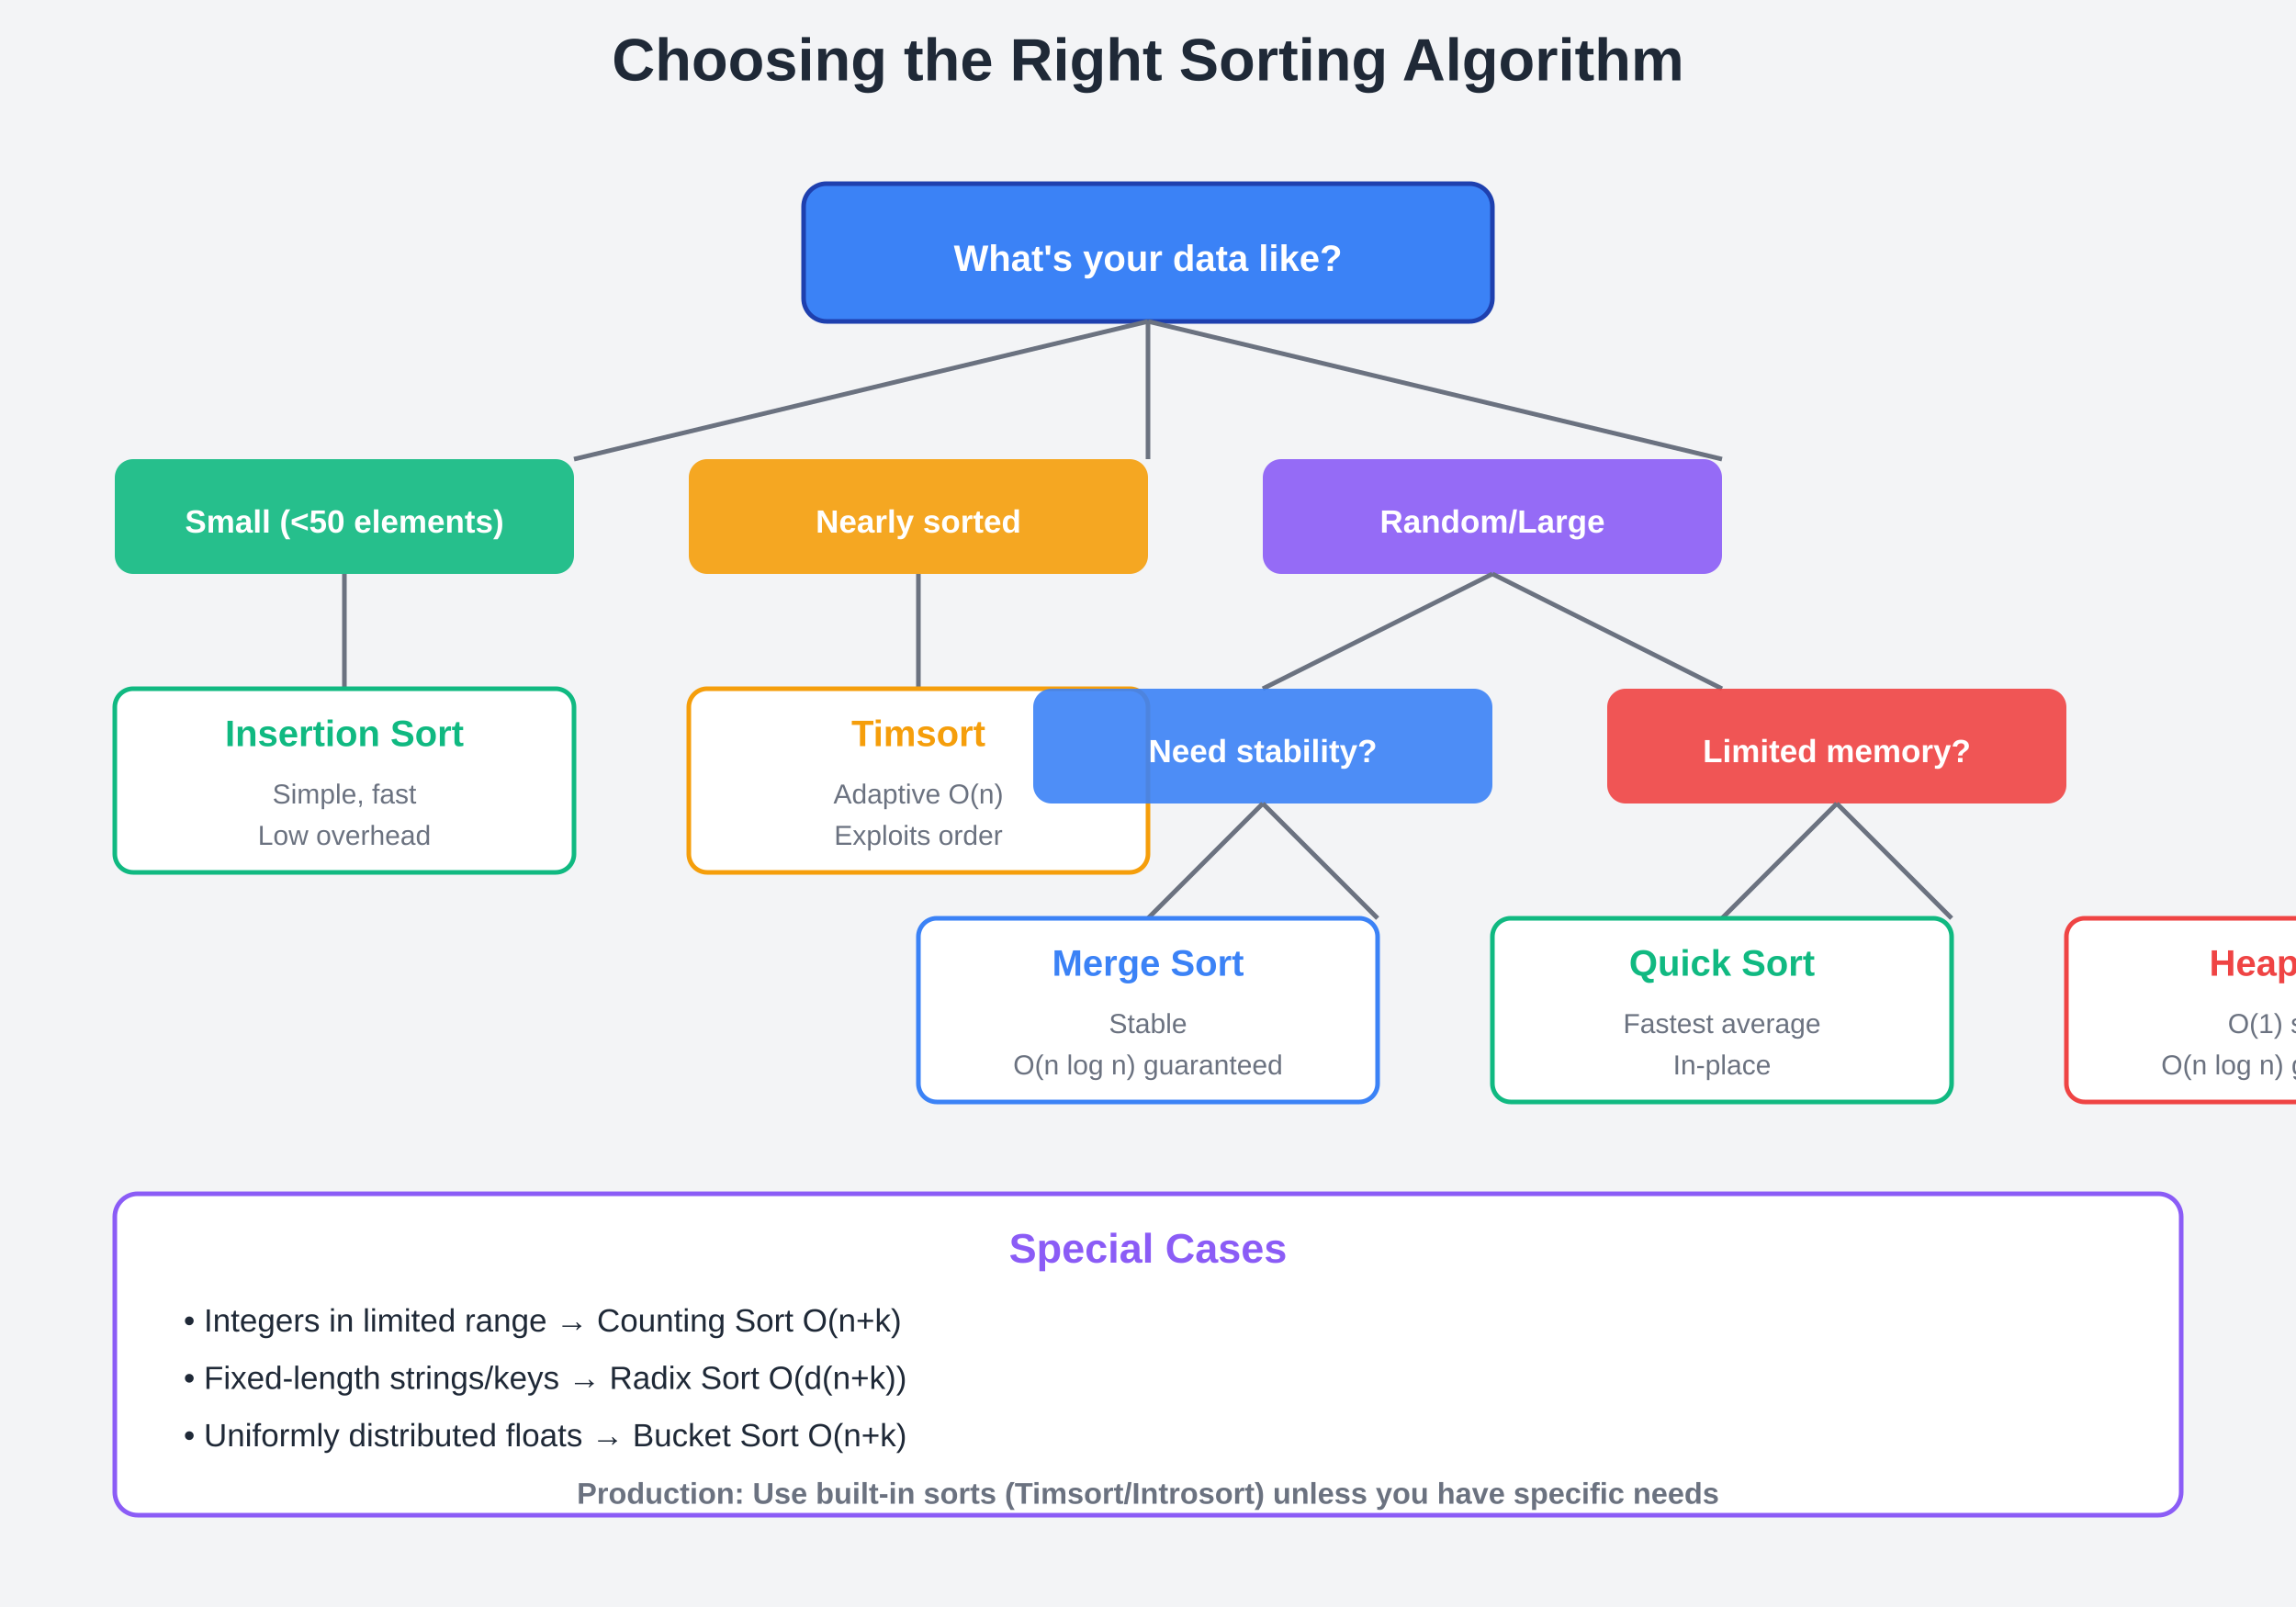
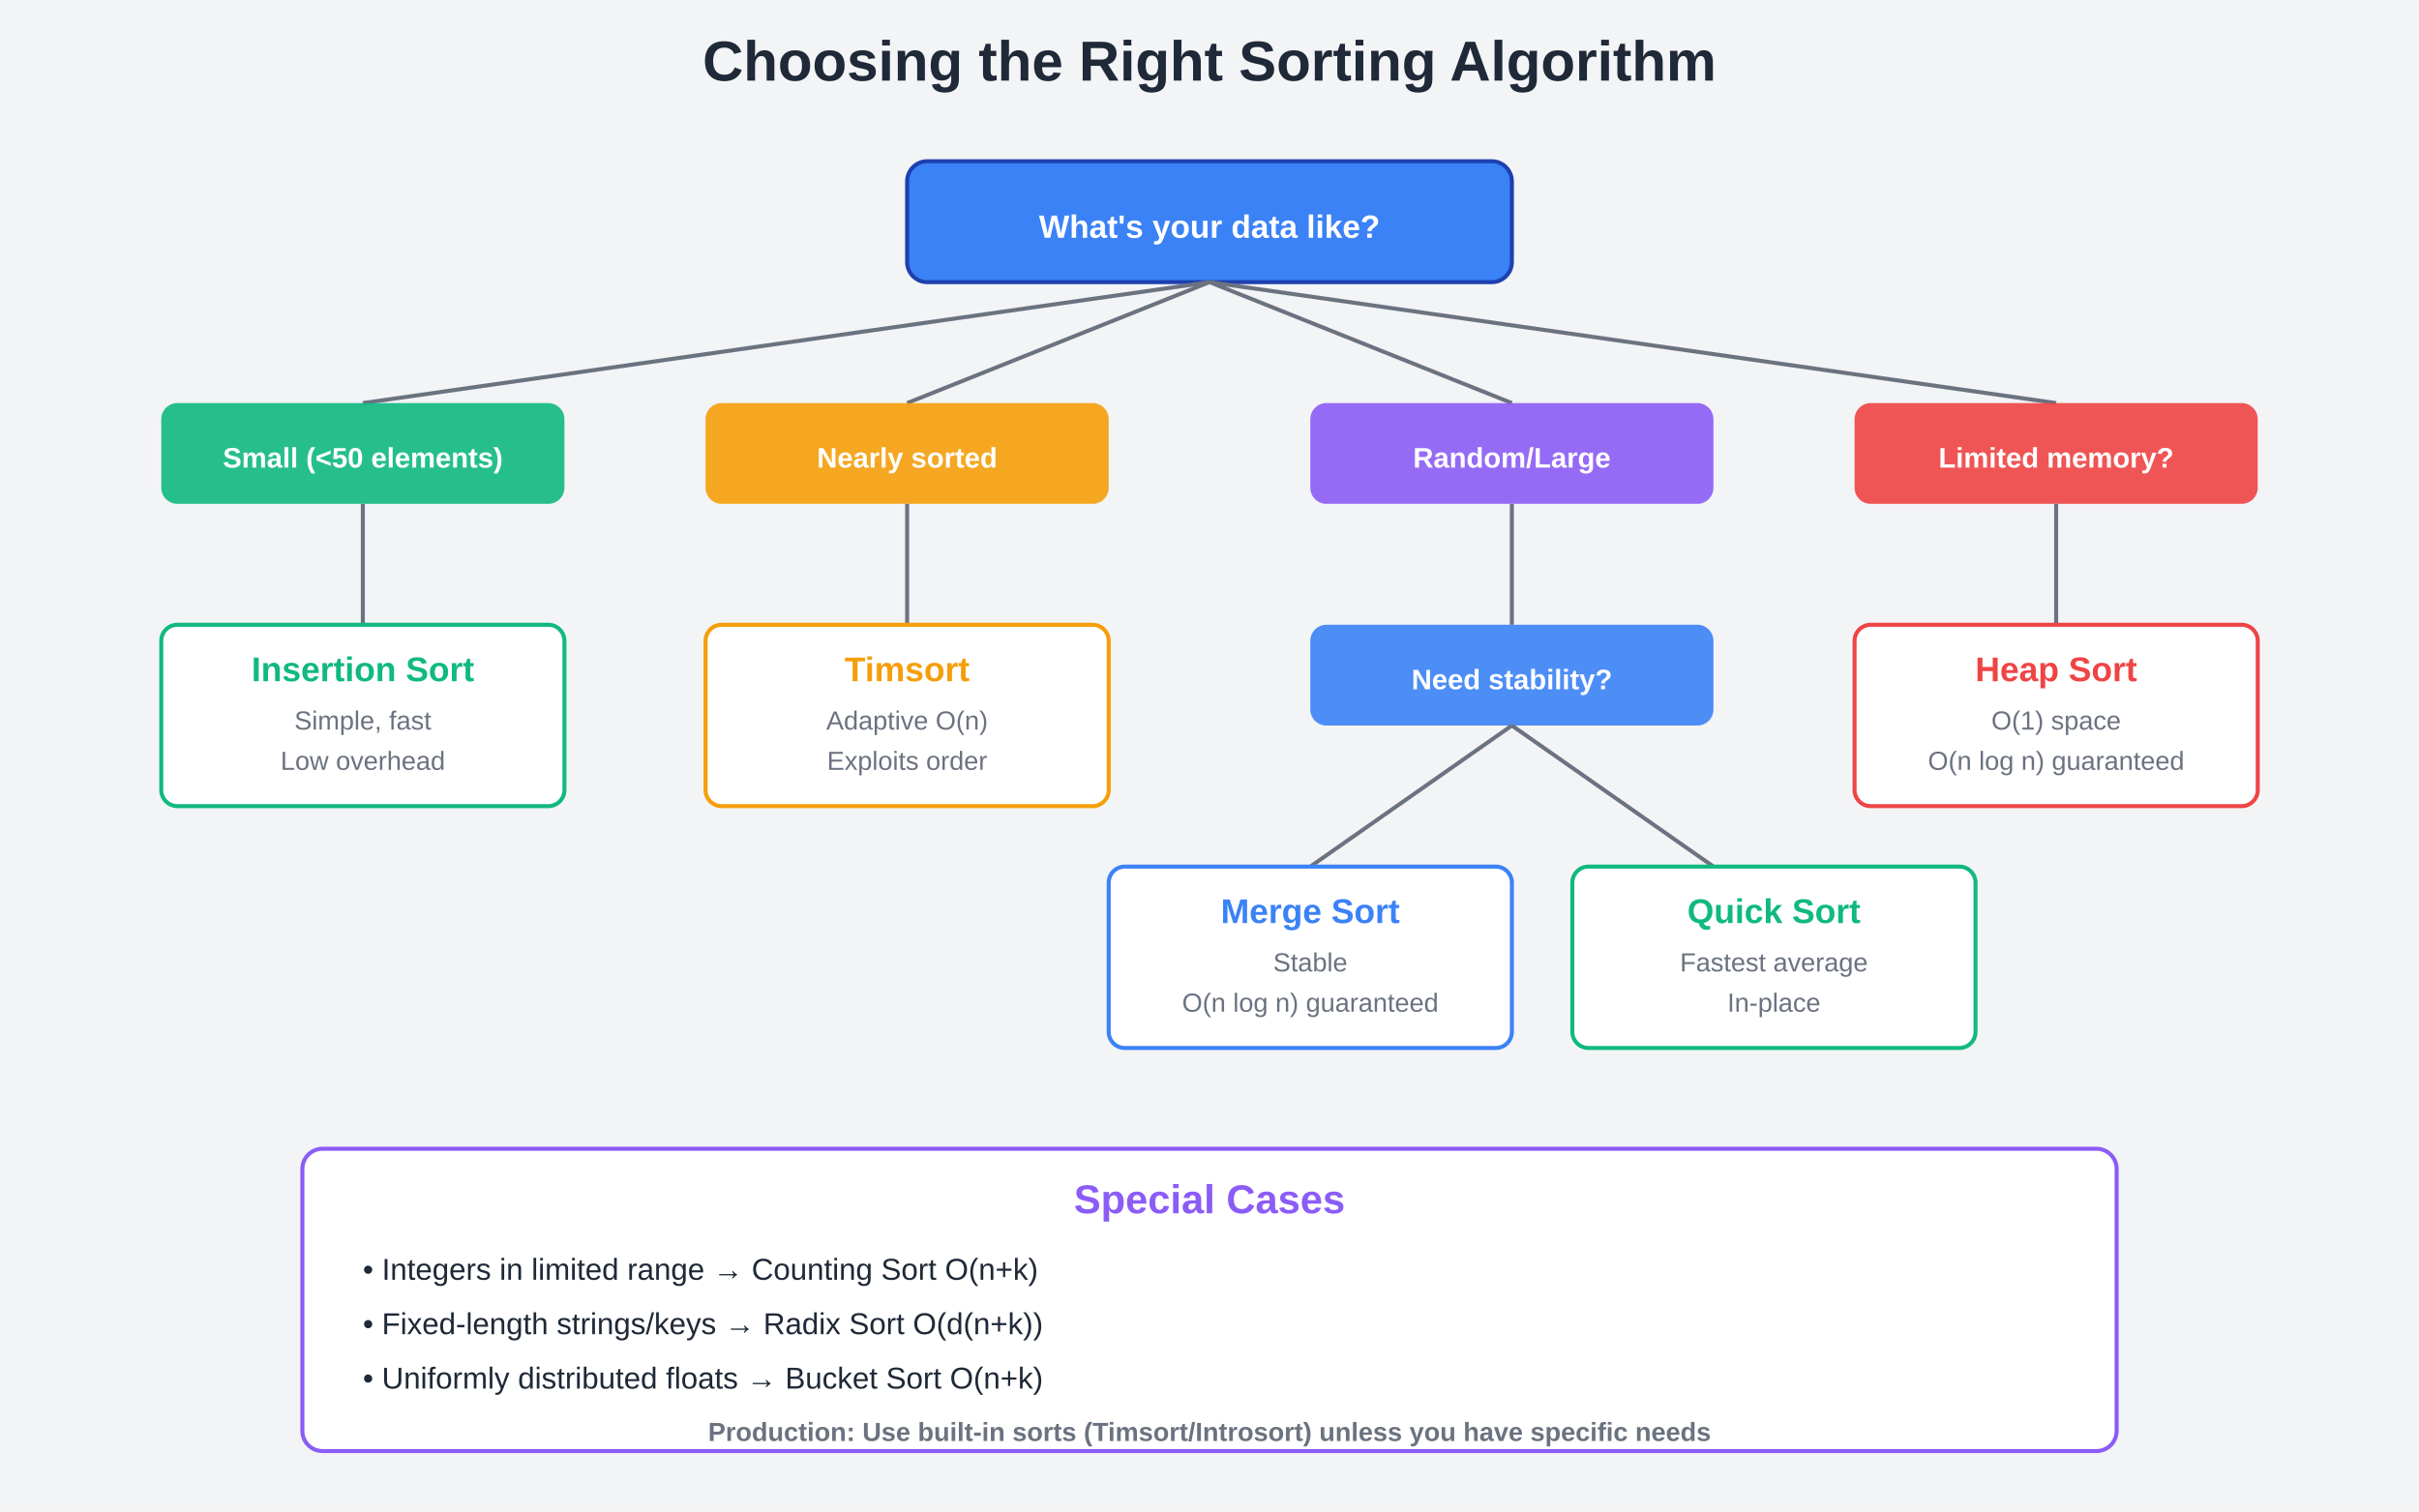
- <svg xmlns="http://www.w3.org/2000/svg" viewBox="0 0 1000 700" role="img">
-   <rect width="1000" height="700" fill="#f3f4f6" />
-   <text x="500" y="35" font-family="Arial" font-size="26" font-weight="bold" fill="#1f2937" text-anchor="middle">
+ <svg xmlns="http://www.w3.org/2000/svg" viewBox="0 0 1200 750" role="img">
+   <rect width="1200" height="750" fill="#f3f4f6" />
+   <text x="600" y="40" font-family="Arial" font-size="28" font-weight="bold" fill="#1f2937" text-anchor="middle">
    Choosing the Right Sorting Algorithm
  </text>
-   <g transform="translate(350, 80)">
+   <g transform="translate(450, 80)">
    <rect width="300" height="60" rx="10" fill="#3b82f6" stroke="#1e40af" stroke-width="2" />
    <text x="150" y="38" font-family="Arial" font-size="16" font-weight="bold" fill="#fff" text-anchor="middle">
      What's your data like?
    </text>
  </g>
-   <line x1="500" y1="140" x2="250" y2="200" stroke="#6b7280" stroke-width="2" />
-   <line x1="500" y1="140" x2="500" y2="200" stroke="#6b7280" stroke-width="2" />
-   <line x1="500" y1="140" x2="750" y2="200" stroke="#6b7280" stroke-width="2" />
-   <g transform="translate(50, 200)">
+   <line x1="600" y1="140" x2="180" y2="200" stroke="#6b7280" stroke-width="2" />
+   <line x1="600" y1="140" x2="450" y2="200" stroke="#6b7280" stroke-width="2" />
+   <line x1="600" y1="140" x2="750" y2="200" stroke="#6b7280" stroke-width="2" />
+   <line x1="600" y1="140" x2="1020" y2="200" stroke="#6b7280" stroke-width="2" />
+   <g transform="translate(80, 200)">
    <rect width="200" height="50" rx="8" fill="#10b981" opacity="0.9" />
    <text x="100" y="32" font-family="Arial" font-size="14" font-weight="bold" fill="#fff" text-anchor="middle">Small (&lt;50 elements)</text>
  </g>
-   <g transform="translate(300, 200)">
+   <g transform="translate(350, 200)">
    <rect width="200" height="50" rx="8" fill="#f59e0b" opacity="0.9" />
    <text x="100" y="32" font-family="Arial" font-size="14" font-weight="bold" fill="#fff" text-anchor="middle">Nearly sorted</text>
  </g>
-   <g transform="translate(550, 200)">
+   <g transform="translate(650, 200)">
    <rect width="200" height="50" rx="8" fill="#8b5cf6" opacity="0.9" />
    <text x="100" y="32" font-family="Arial" font-size="14" font-weight="bold" fill="#fff" text-anchor="middle">Random/Large</text>
  </g>
-   <line x1="150" y1="250" x2="150" y2="300" stroke="#6b7280" stroke-width="2" />
-   <line x1="400" y1="250" x2="400" y2="300" stroke="#6b7280" stroke-width="2" />
-   <line x1="650" y1="250" x2="550" y2="300" stroke="#6b7280" stroke-width="2" />
-   <line x1="650" y1="250" x2="750" y2="300" stroke="#6b7280" stroke-width="2" />
-   <g transform="translate(50, 300)">
-     <rect width="200" height="80" rx="8" fill="#fff" stroke="#10b981" stroke-width="2" />
-     <text x="100" y="25" font-family="Arial" font-size="16" font-weight="bold" fill="#10b981" text-anchor="middle">Insertion Sort</text>
-     <text x="100" y="50" font-family="Arial" font-size="12" fill="#6b7280" text-anchor="middle">Simple, fast</text>
-     <text x="100" y="68" font-family="Arial" font-size="12" fill="#6b7280" text-anchor="middle">Low overhead</text>
+   <g transform="translate(920, 200)">
+     <rect width="200" height="50" rx="8" fill="#ef4444" opacity="0.9" />
+     <text x="100" y="32" font-family="Arial" font-size="14" font-weight="bold" fill="#fff" text-anchor="middle">Limited memory?</text>
  </g>
-   <g transform="translate(300, 300)">
-     <rect width="200" height="80" rx="8" fill="#fff" stroke="#f59e0b" stroke-width="2" />
-     <text x="100" y="25" font-family="Arial" font-size="16" font-weight="bold" fill="#f59e0b" text-anchor="middle">Timsort</text>
-     <text x="100" y="50" font-family="Arial" font-size="12" fill="#6b7280" text-anchor="middle">Adaptive O(n)</text>
-     <text x="100" y="68" font-family="Arial" font-size="12" fill="#6b7280" text-anchor="middle">Exploits order</text>
+   <line x1="180" y1="250" x2="180" y2="310" stroke="#6b7280" stroke-width="2" />
+   <line x1="450" y1="250" x2="450" y2="310" stroke="#6b7280" stroke-width="2" />
+   <line x1="750" y1="250" x2="750" y2="310" stroke="#6b7280" stroke-width="2" />
+   <line x1="1020" y1="250" x2="1020" y2="310" stroke="#6b7280" stroke-width="2" />
+   <g transform="translate(80, 310)">
+     <rect width="200" height="90" rx="8" fill="#fff" stroke="#10b981" stroke-width="2" />
+     <text x="100" y="28" font-family="Arial" font-size="17" font-weight="bold" fill="#10b981" text-anchor="middle">Insertion Sort</text>
+     <text x="100" y="52" font-family="Arial" font-size="13" fill="#6b7280" text-anchor="middle">Simple, fast</text>
+     <text x="100" y="72" font-family="Arial" font-size="13" fill="#6b7280" text-anchor="middle">Low overhead</text>
  </g>
-   <g transform="translate(450, 300)">
+   <g transform="translate(350, 310)">
+     <rect width="200" height="90" rx="8" fill="#fff" stroke="#f59e0b" stroke-width="2" />
+     <text x="100" y="28" font-family="Arial" font-size="17" font-weight="bold" fill="#f59e0b" text-anchor="middle">Timsort</text>
+     <text x="100" y="52" font-family="Arial" font-size="13" fill="#6b7280" text-anchor="middle">Adaptive O(n)</text>
+     <text x="100" y="72" font-family="Arial" font-size="13" fill="#6b7280" text-anchor="middle">Exploits order</text>
+   </g>
+   <g transform="translate(650, 310)">
    <rect width="200" height="50" rx="8" fill="#3b82f6" opacity="0.9" />
    <text x="100" y="32" font-family="Arial" font-size="14" font-weight="bold" fill="#fff" text-anchor="middle">Need stability?</text>
  </g>
-   <g transform="translate(700, 300)">
-     <rect width="200" height="50" rx="8" fill="#ef4444" opacity="0.9" />
-     <text x="100" y="32" font-family="Arial" font-size="14" font-weight="bold" fill="#fff" text-anchor="middle">Limited memory?</text>
+   <g transform="translate(920, 310)">
+     <rect width="200" height="90" rx="8" fill="#fff" stroke="#ef4444" stroke-width="2" />
+     <text x="100" y="28" font-family="Arial" font-size="17" font-weight="bold" fill="#ef4444" text-anchor="middle">Heap Sort</text>
+     <text x="100" y="52" font-family="Arial" font-size="13" fill="#6b7280" text-anchor="middle">O(1) space</text>
+     <text x="100" y="72" font-family="Arial" font-size="13" fill="#6b7280" text-anchor="middle">O(n log n) guaranteed</text>
  </g>
-   <line x1="550" y1="350" x2="500" y2="400" stroke="#6b7280" stroke-width="2" />
-   <line x1="550" y1="350" x2="600" y2="400" stroke="#6b7280" stroke-width="2" />
-   <line x1="800" y1="350" x2="750" y2="400" stroke="#6b7280" stroke-width="2" />
-   <line x1="800" y1="350" x2="850" y2="400" stroke="#6b7280" stroke-width="2" />
-   <g transform="translate(400, 400)">
-     <rect width="200" height="80" rx="8" fill="#fff" stroke="#3b82f6" stroke-width="2" />
-     <text x="100" y="25" font-family="Arial" font-size="16" font-weight="bold" fill="#3b82f6" text-anchor="middle">Merge Sort</text>
-     <text x="100" y="50" font-family="Arial" font-size="12" fill="#6b7280" text-anchor="middle">Stable</text>
-     <text x="100" y="68" font-family="Arial" font-size="12" fill="#6b7280" text-anchor="middle">O(n log n) guaranteed</text>
+   <line x1="750" y1="360" x2="650" y2="430" stroke="#6b7280" stroke-width="2" />
+   <line x1="750" y1="360" x2="850" y2="430" stroke="#6b7280" stroke-width="2" />
+   <g transform="translate(550, 430)">
+     <rect width="200" height="90" rx="8" fill="#fff" stroke="#3b82f6" stroke-width="2" />
+     <text x="100" y="28" font-family="Arial" font-size="17" font-weight="bold" fill="#3b82f6" text-anchor="middle">Merge Sort</text>
+     <text x="100" y="52" font-family="Arial" font-size="13" fill="#6b7280" text-anchor="middle">Stable</text>
+     <text x="100" y="72" font-family="Arial" font-size="13" fill="#6b7280" text-anchor="middle">O(n log n) guaranteed</text>
  </g>
-   <g transform="translate(650, 400)">
-     <rect width="200" height="80" rx="8" fill="#fff" stroke="#10b981" stroke-width="2" />
-     <text x="100" y="25" font-family="Arial" font-size="16" font-weight="bold" fill="#10b981" text-anchor="middle">Quick Sort</text>
-     <text x="100" y="50" font-family="Arial" font-size="12" fill="#6b7280" text-anchor="middle">Fastest average</text>
-     <text x="100" y="68" font-family="Arial" font-size="12" fill="#6b7280" text-anchor="middle">In-place</text>
+   <g transform="translate(780, 430)">
+     <rect width="200" height="90" rx="8" fill="#fff" stroke="#10b981" stroke-width="2" />
+     <text x="100" y="28" font-family="Arial" font-size="17" font-weight="bold" fill="#10b981" text-anchor="middle">Quick Sort</text>
+     <text x="100" y="52" font-family="Arial" font-size="13" fill="#6b7280" text-anchor="middle">Fastest average</text>
+     <text x="100" y="72" font-family="Arial" font-size="13" fill="#6b7280" text-anchor="middle">In-place</text>
  </g>
-   <g transform="translate(900, 400)">
-     <rect width="200" height="80" rx="8" fill="#fff" stroke="#ef4444" stroke-width="2" />
-     <text x="100" y="25" font-family="Arial" font-size="16" font-weight="bold" fill="#ef4444" text-anchor="middle">Heap Sort</text>
-     <text x="100" y="50" font-family="Arial" font-size="12" fill="#6b7280" text-anchor="middle">O(1) space</text>
-     <text x="100" y="68" font-family="Arial" font-size="12" fill="#6b7280" text-anchor="middle">O(n log n) guaranteed</text>
-   </g>
-   <g transform="translate(50, 520)">
-     <rect width="900" height="140" rx="10" fill="#fff" stroke="#8b5cf6" stroke-width="2" />
-     <text x="450" y="30" font-family="Arial" font-size="18" font-weight="bold" fill="#8b5cf6" text-anchor="middle">
+   <g transform="translate(150, 570)">
+     <rect width="900" height="150" rx="10" fill="#fff" stroke="#8b5cf6" stroke-width="2" />
+     <text x="450" y="32" font-family="Arial" font-size="20" font-weight="bold" fill="#8b5cf6" text-anchor="middle">
      Special Cases
    </text>
-     <text x="30" y="60" font-family="Arial" font-size="14" fill="#1f2937">
+     <text x="30" y="65" font-family="Arial" font-size="15" fill="#1f2937">
      • Integers in limited range → Counting Sort O(n+k)
    </text>
-     <text x="30" y="85" font-family="Arial" font-size="14" fill="#1f2937">
+     <text x="30" y="92" font-family="Arial" font-size="15" fill="#1f2937">
      • Fixed-length strings/keys → Radix Sort O(d(n+k))
    </text>
-     <text x="30" y="110" font-family="Arial" font-size="14" fill="#1f2937">
+     <text x="30" y="119" font-family="Arial" font-size="15" fill="#1f2937">
      • Uniformly distributed floats → Bucket Sort O(n+k)
    </text>
-     <text x="450" y="135" font-family="Arial" font-size="13" font-weight="bold" fill="#6b7280" text-anchor="middle">
+     <text x="450" y="145" font-family="Arial" font-size="13" font-weight="bold" fill="#6b7280" text-anchor="middle">
      Production: Use built-in sorts (Timsort/Introsort) unless you have specific needs
    </text>
  </g>
</svg>
